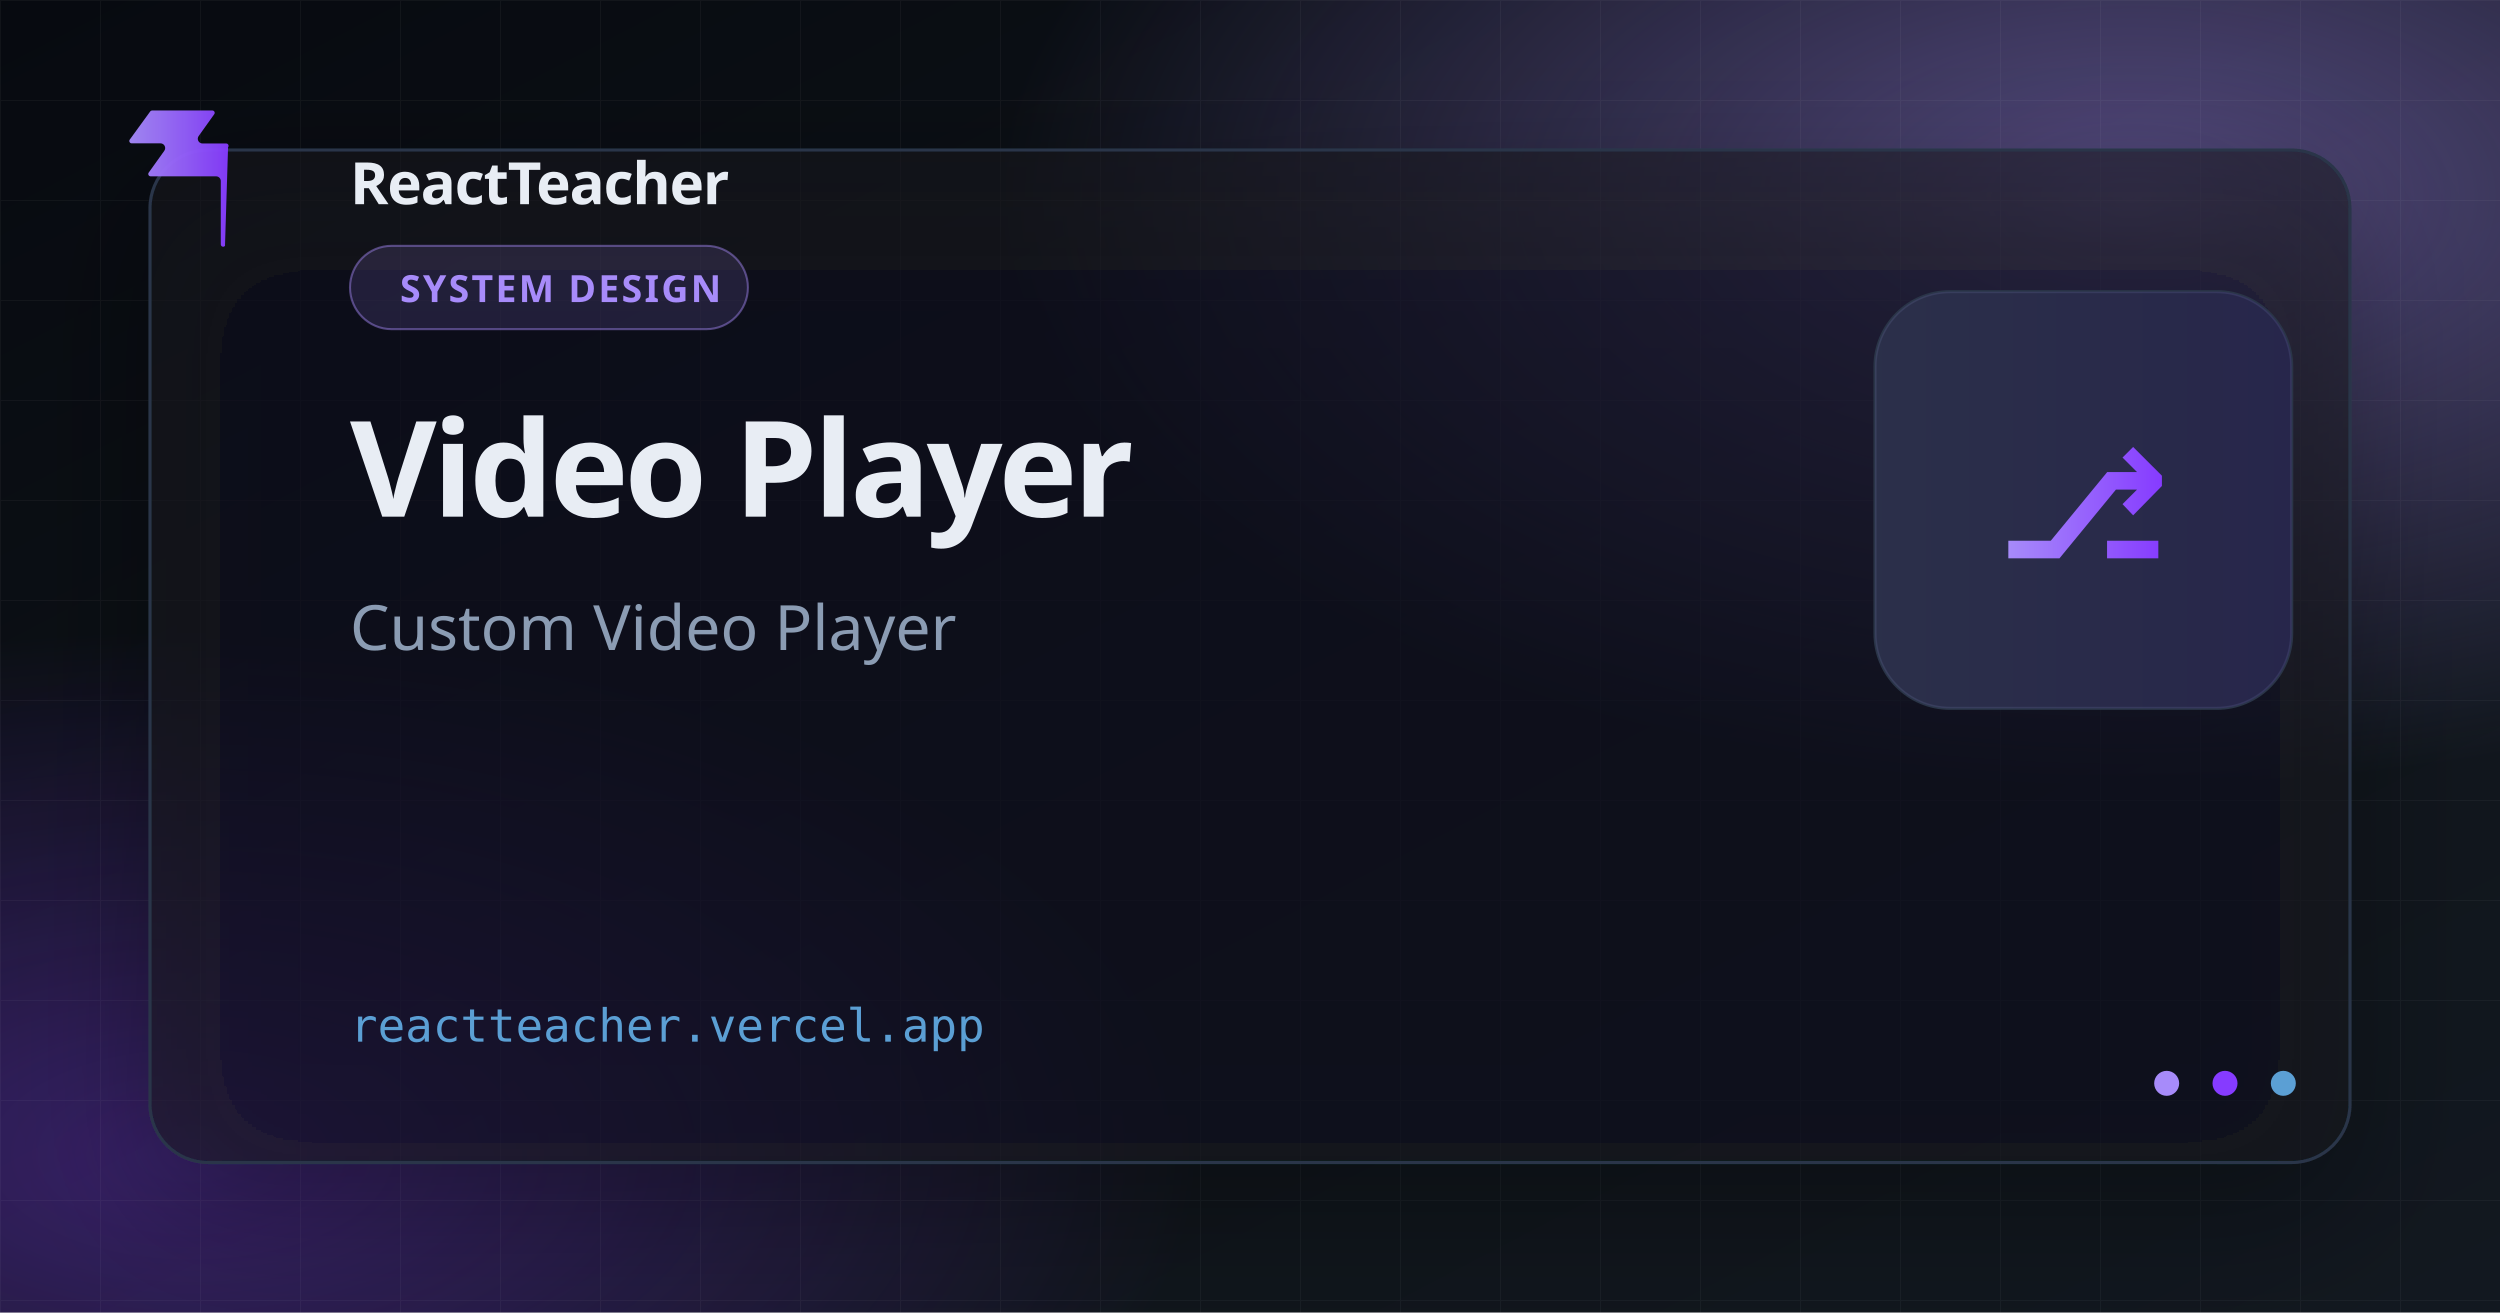
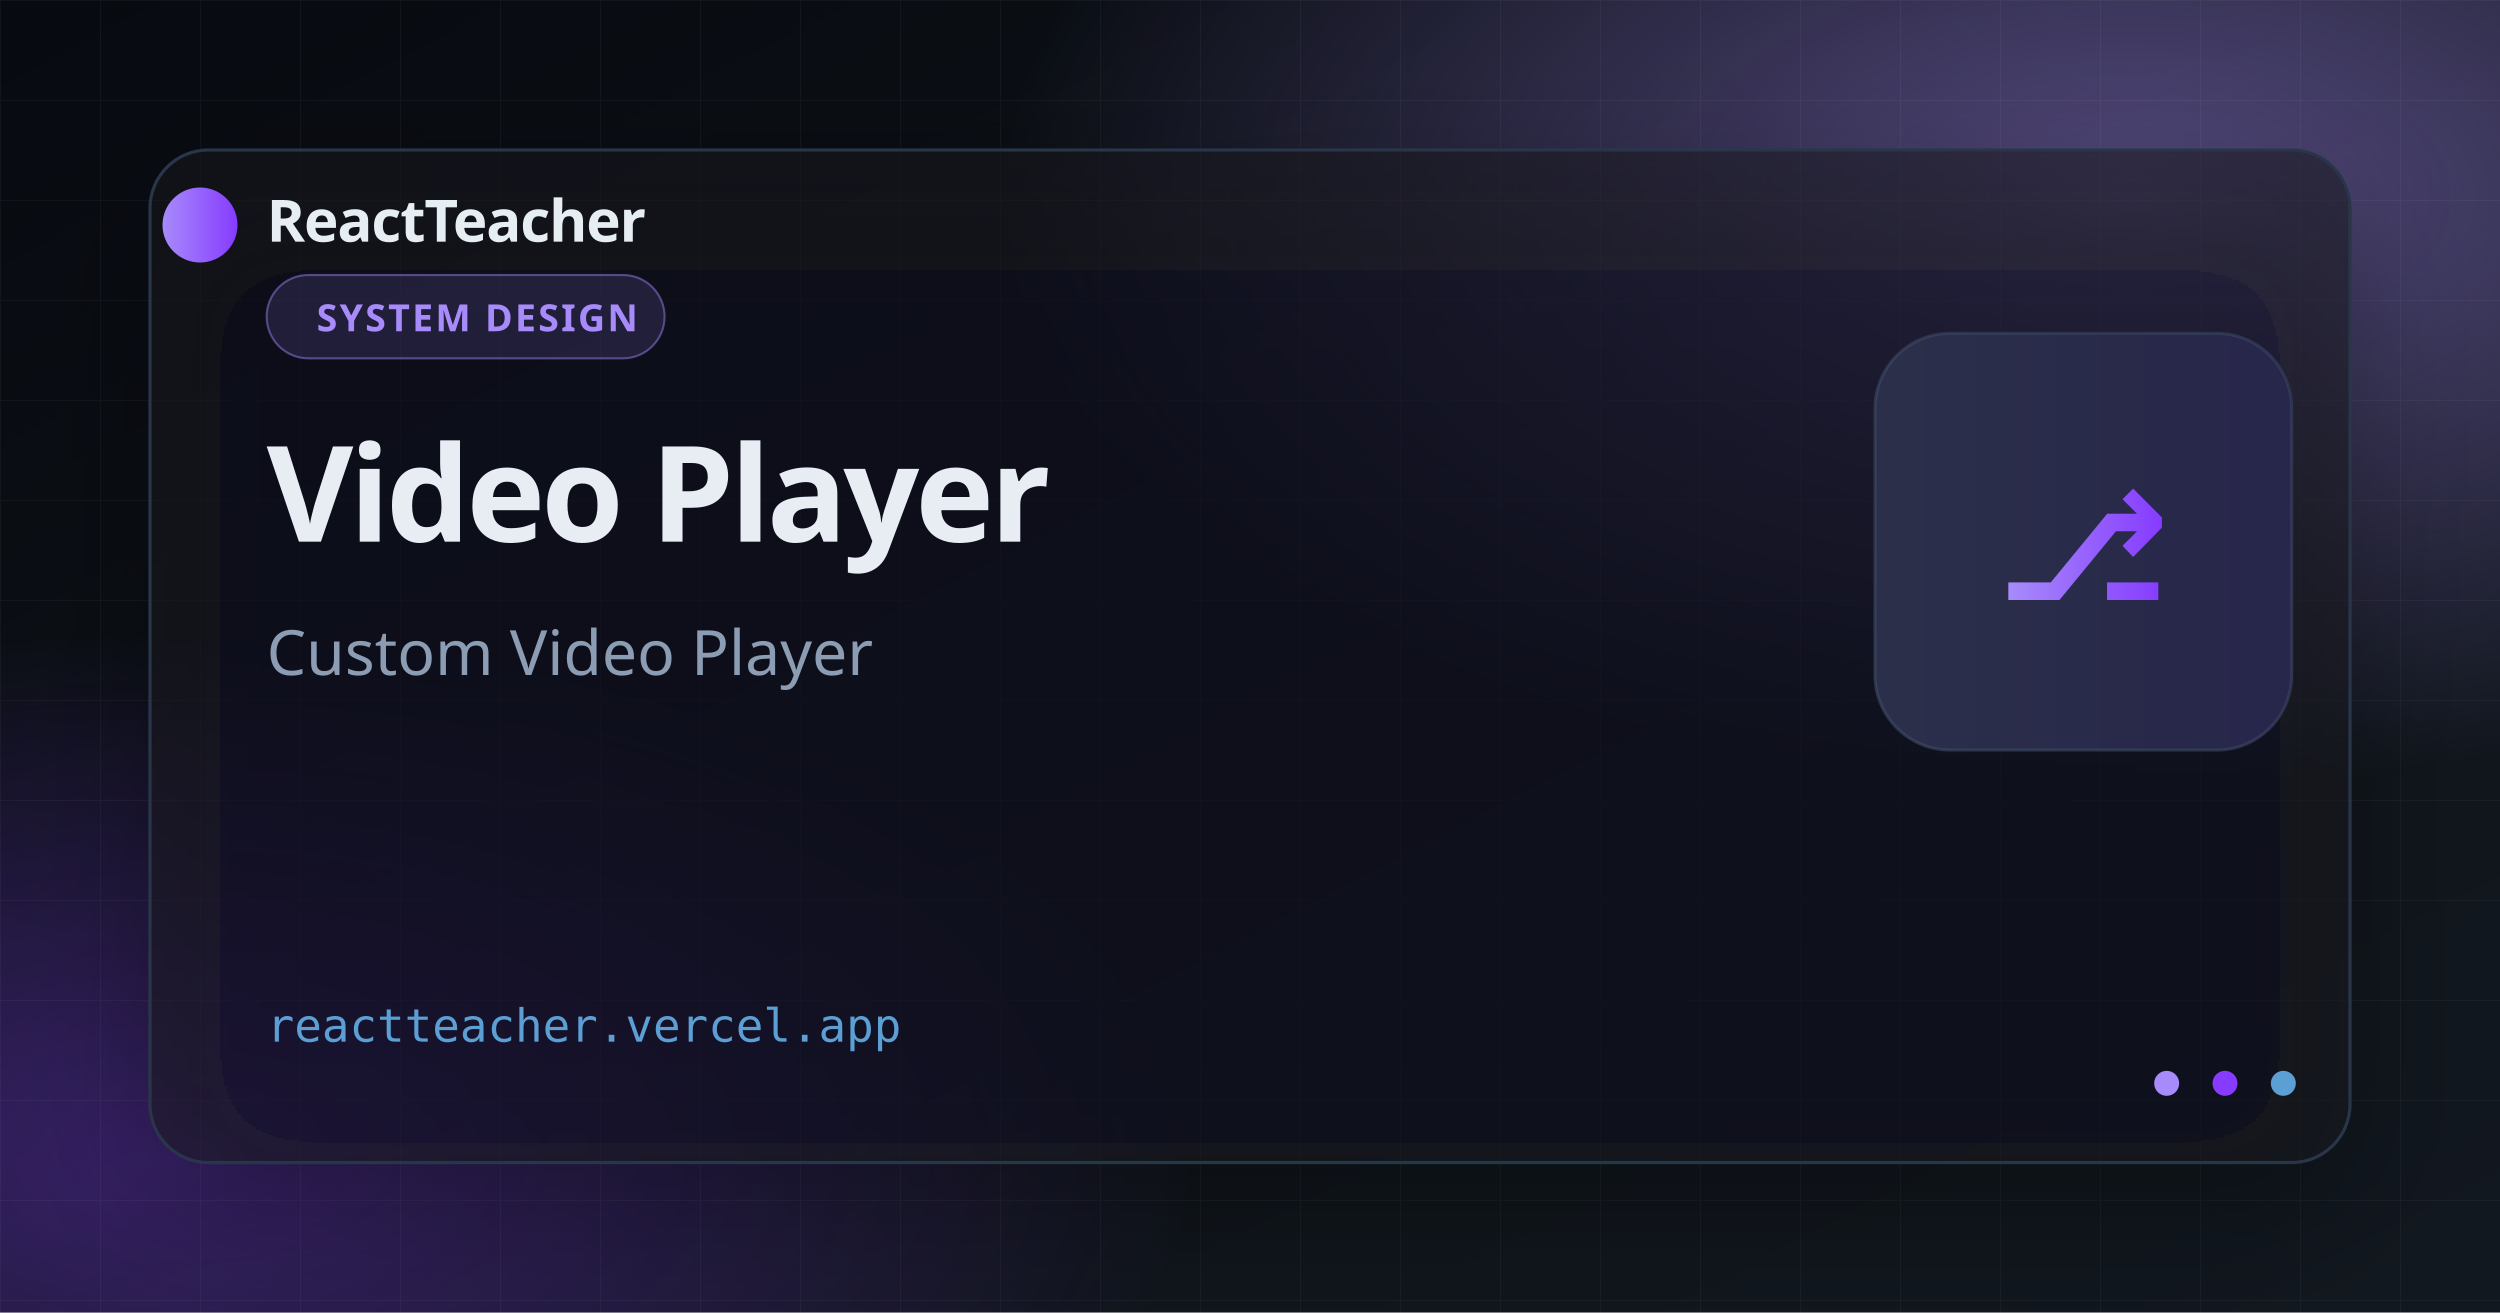
<svg xmlns="http://www.w3.org/2000/svg" width="1200" height="630" viewBox="0 0 1200 630">
  <defs>
    <linearGradient id="bg" x1="0%" y1="0%" x2="100%" y2="100%">
      <stop offset="0%" stop-color="#070a10" />
      <stop offset="55%" stop-color="#0f1419" />
      <stop offset="100%" stop-color="#121820" />
    </linearGradient>
    <radialGradient id="glow1" cx="85%" cy="15%" r="45%">
      <stop offset="0%" stop-color="#a78bfa" stop-opacity="0.45" />
      <stop offset="100%" stop-color="#a78bfa" stop-opacity="0" />
    </radialGradient>
    <radialGradient id="glow2" cx="8%" cy="88%" r="40%">
      <stop offset="0%" stop-color="#863bff" stop-opacity="0.35" />
      <stop offset="100%" stop-color="#863bff" stop-opacity="0" />
    </radialGradient>
    <linearGradient id="brand" x1="0%" y1="0%" x2="100%" y2="0%">
      <stop offset="0%" stop-color="#a78bfa" />
      <stop offset="100%" stop-color="#863bff" />
    </linearGradient>
    <pattern id="grid" width="48" height="48" patternUnits="userSpaceOnUse">
      <path d="M 48 0 L 0 0 0 48" fill="none" stroke="#ffffff" stroke-opacity="0.04" stroke-width="1" />
    </pattern>
    <filter id="cardShadow" x="-20%" y="-20%" width="140%" height="140%">
      <feDropShadow dx="0" dy="24" stdDeviation="32" flood-color="#000" flood-opacity="0.55" />
    </filter>
  </defs>
  <rect width="1200" height="630" fill="url(#bg)" />
  <rect width="1200" height="630" fill="url(#glow1)" />
  <rect width="1200" height="630" fill="url(#glow2)" />
  <rect width="1200" height="630" fill="url(#grid)" />
  <rect x="72" y="72" width="1056" height="486" rx="28" fill="#121820" fill-opacity="0.55" stroke="#2a3548" stroke-width="1.5" filter="url(#cardShadow)" />
-   <path fill="url(#brand)" d="M108 118c-.66.85-2.02.37-2.02-.7V86.9a2.26 2.26 0 0 0-2.26-2.26H72.3c-.92 0-1.46-1.04-.92-1.79l7.48-10.47c1.07-1.5 0-3.58-1.84-3.58H63.2c-.92 0-1.46-1.04-.92-1.79L72.1 53.5c.21-.3.56-.47.92-.47h28.9c.92 0 1.46 1.04.92 1.79l-7.48 10.47c-1.07 1.5 0 3.58 1.84 3.58h11.38c.94 0 1.47 1.09.89 1.83L108 118z" opacity="0.95" />
-   <text x="168" y="98" fill="#e8edf4" font-family="Segoe UI, system-ui, sans-serif" font-size="28" font-weight="600" letter-spacing="-0.02em">ReactTeacher</text>
-   <rect x="168" y="118" width="191" height="40" rx="20" fill="#a78bfa" fill-opacity="0.14" stroke="#a78bfa" stroke-opacity="0.45" stroke-width="1" />
-   <text x="192" y="145" fill="#a78bfa" font-family="Segoe UI, system-ui, sans-serif" font-size="18" font-weight="600" letter-spacing="0.06em">SYSTEM DESIGN</text>
-   <text x="168" y="248" fill="#e8edf4" font-family="Segoe UI, system-ui, sans-serif" font-size="64" font-weight="700" letter-spacing="-0.03em">Video Player</text>
-   <text x="168" y="312" fill="#8b9cb3" font-family="Segoe UI, system-ui, sans-serif" font-size="30" font-weight="400">Custom Video Player</text>
-   <text x="168" y="500" fill="#5b9fd4" font-family="ui-monospace, Consolas, monospace" font-size="22" font-weight="500">reactteacher.vercel.app</text>
-   <g transform="translate(900 140)">
+   <circle cx="96" cy="108" r="18" fill="url(#brand)" />
+   <text x="128" y="116" fill="#e6edf3" font-family="Segoe UI, system-ui, sans-serif" font-size="28" font-weight="600" letter-spacing="-0.02em">ReactTeacher</text>
+   <rect x="128" y="132" width="191" height="40" rx="20" fill="#a78bfa" fill-opacity="0.14" stroke="#a78bfa" stroke-opacity="0.45" stroke-width="1" />
+   <text x="152" y="159" fill="#a78bfa" font-family="Segoe UI, system-ui, sans-serif" font-size="18" font-weight="600" letter-spacing="0.06em">SYSTEM DESIGN</text>
+   <text x="128" y="260" fill="#e8edf4" font-family="Segoe UI, system-ui, sans-serif" font-size="64" font-weight="700" letter-spacing="-0.03em">Video Player</text>
+   <text x="128" y="324" fill="#8b9cb3" font-family="Segoe UI, system-ui, sans-serif" font-size="30" font-weight="400">Custom Video Player</text>
+   <text x="128" y="500" fill="#5b9fd4" font-family="ui-monospace, Consolas, monospace" font-size="22" font-weight="500">reactteacher.vercel.app</text>
+   <g transform="translate(900 160)">
    <rect width="200" height="200" rx="36" fill="#1a2332" stroke="#2a3548" stroke-width="1.5" />
    <rect width="200" height="200" rx="36" fill="url(#brand)" fill-opacity="0.12" />
    <text x="100" y="128" text-anchor="middle" fill="url(#brand)" font-family="Segoe UI, system-ui, sans-serif" font-size="72" font-weight="700">⎇</text>
  </g>
  <circle cx="1040" cy="520" r="6" fill="#a78bfa" />
  <circle cx="1068" cy="520" r="6" fill="#863bff" />
  <circle cx="1096" cy="520" r="6" fill="#5b9fd4" />
</svg>
